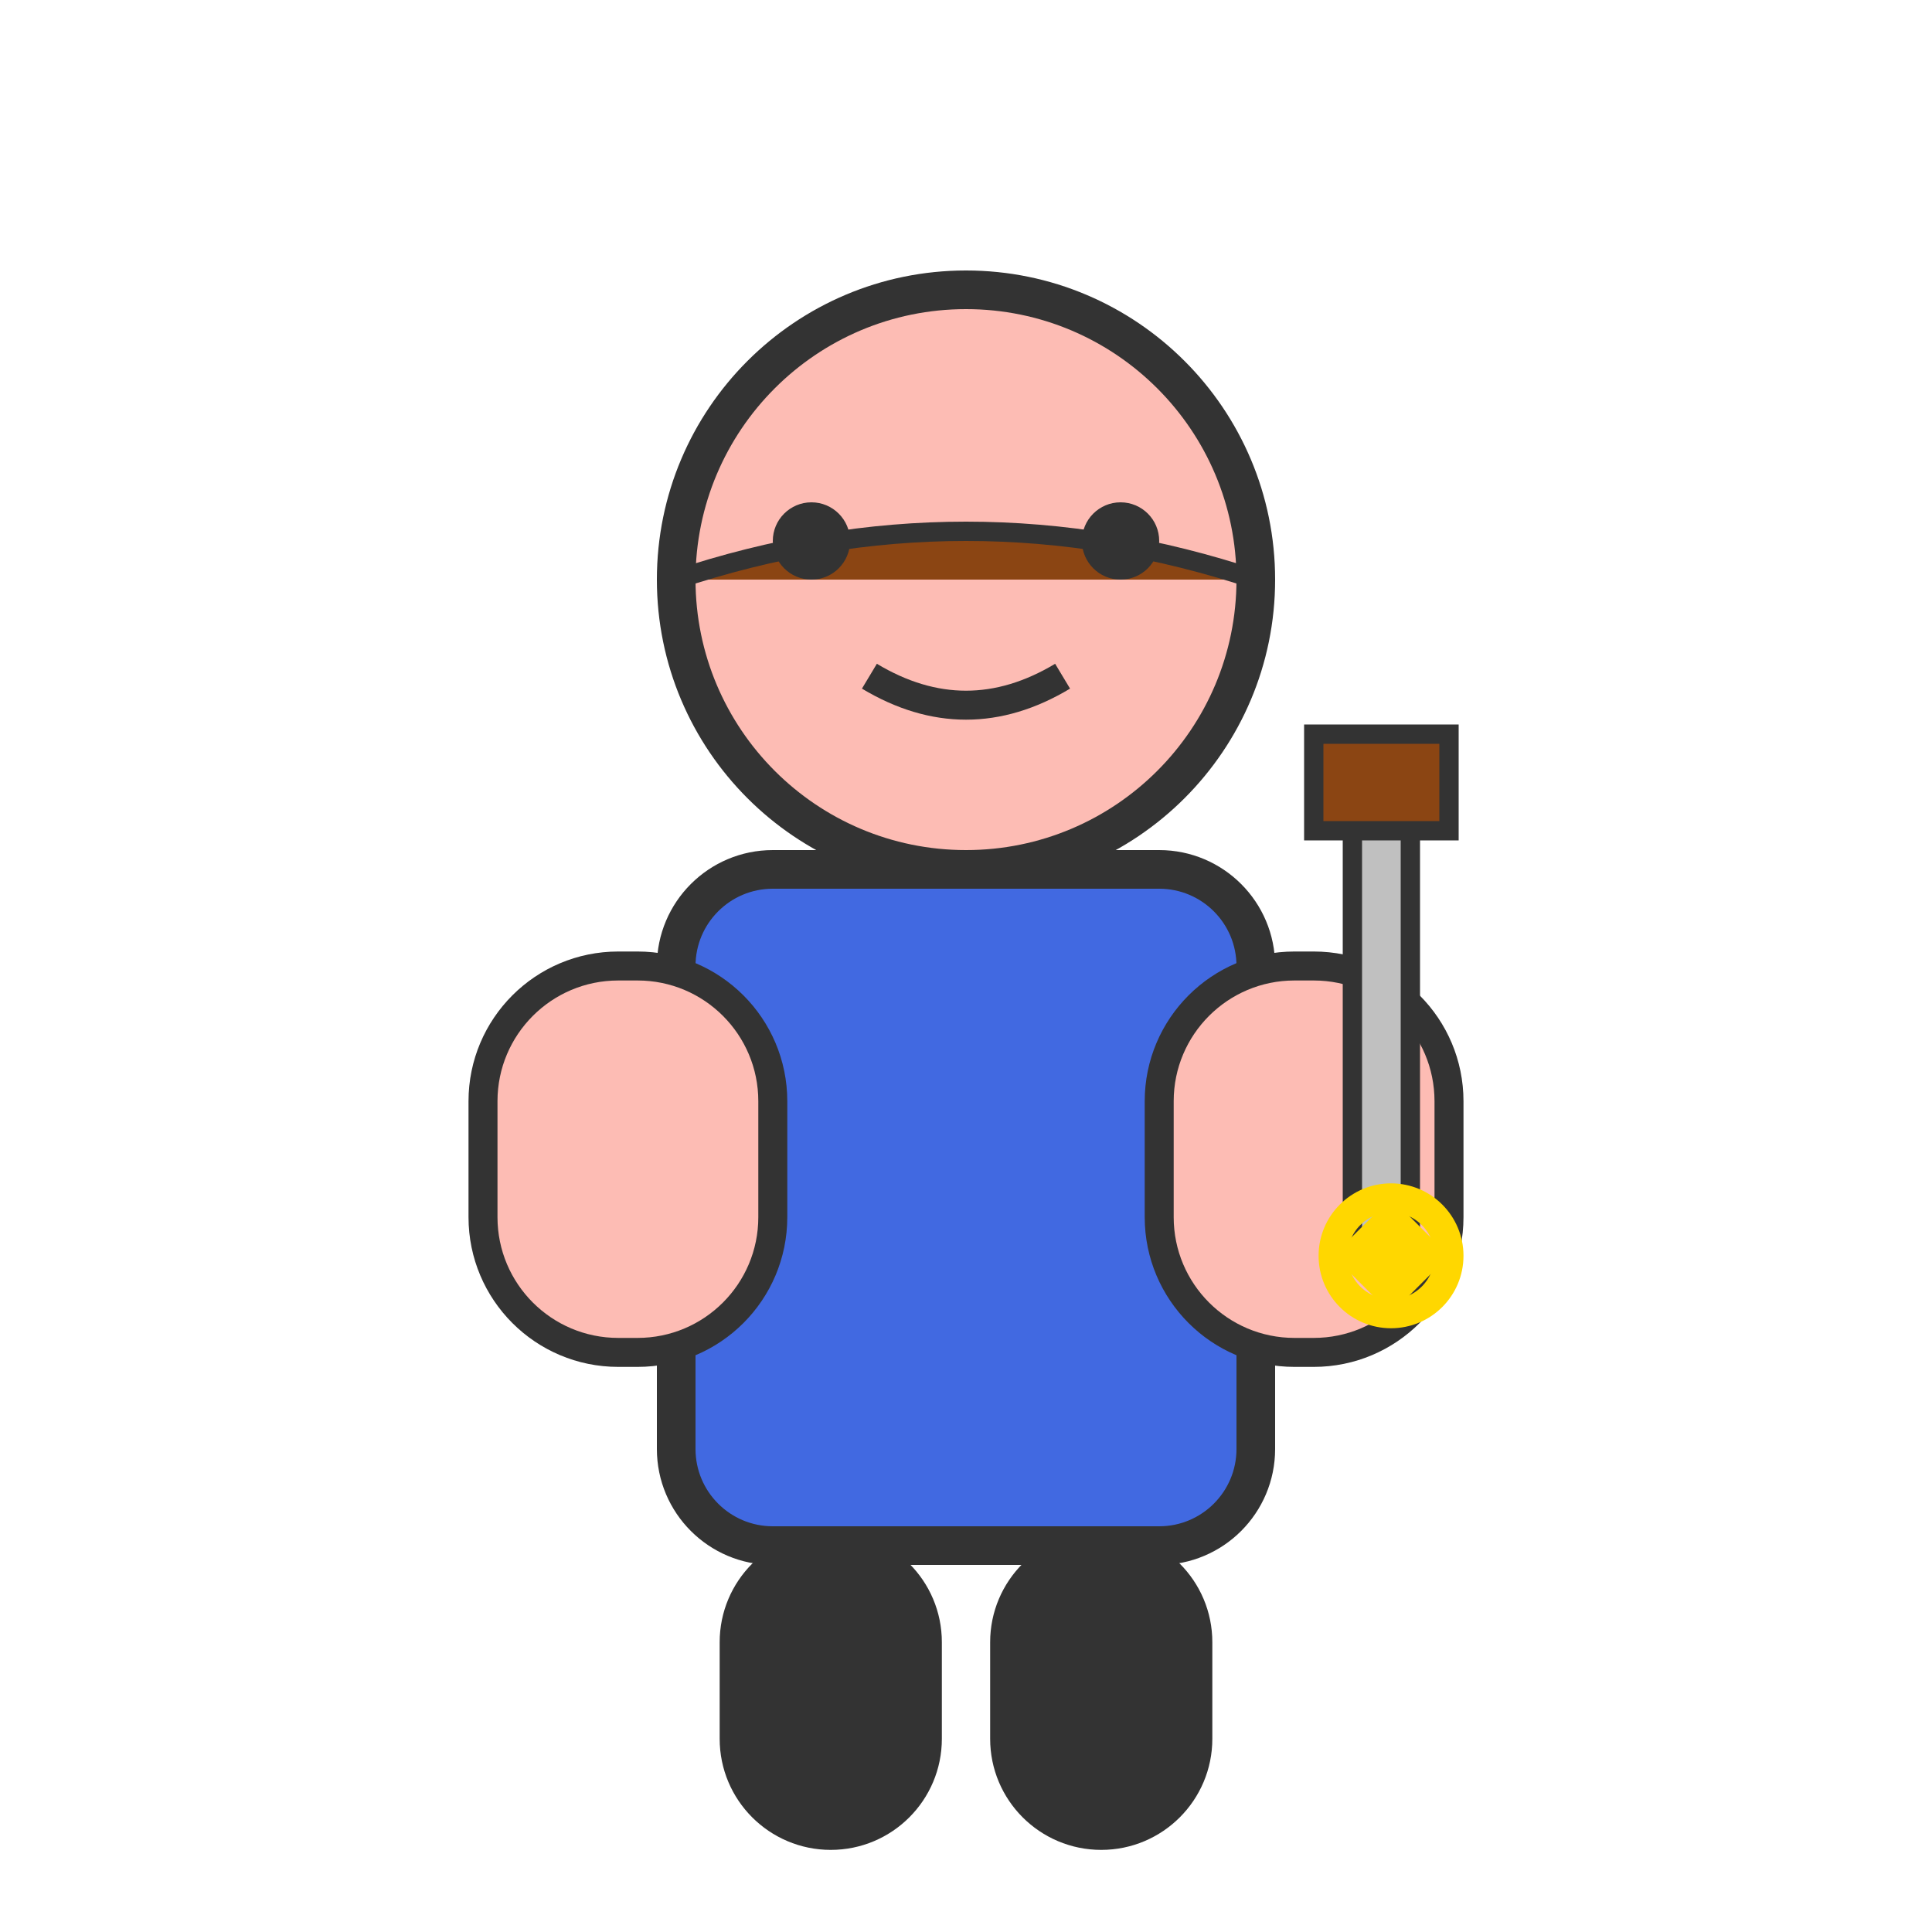
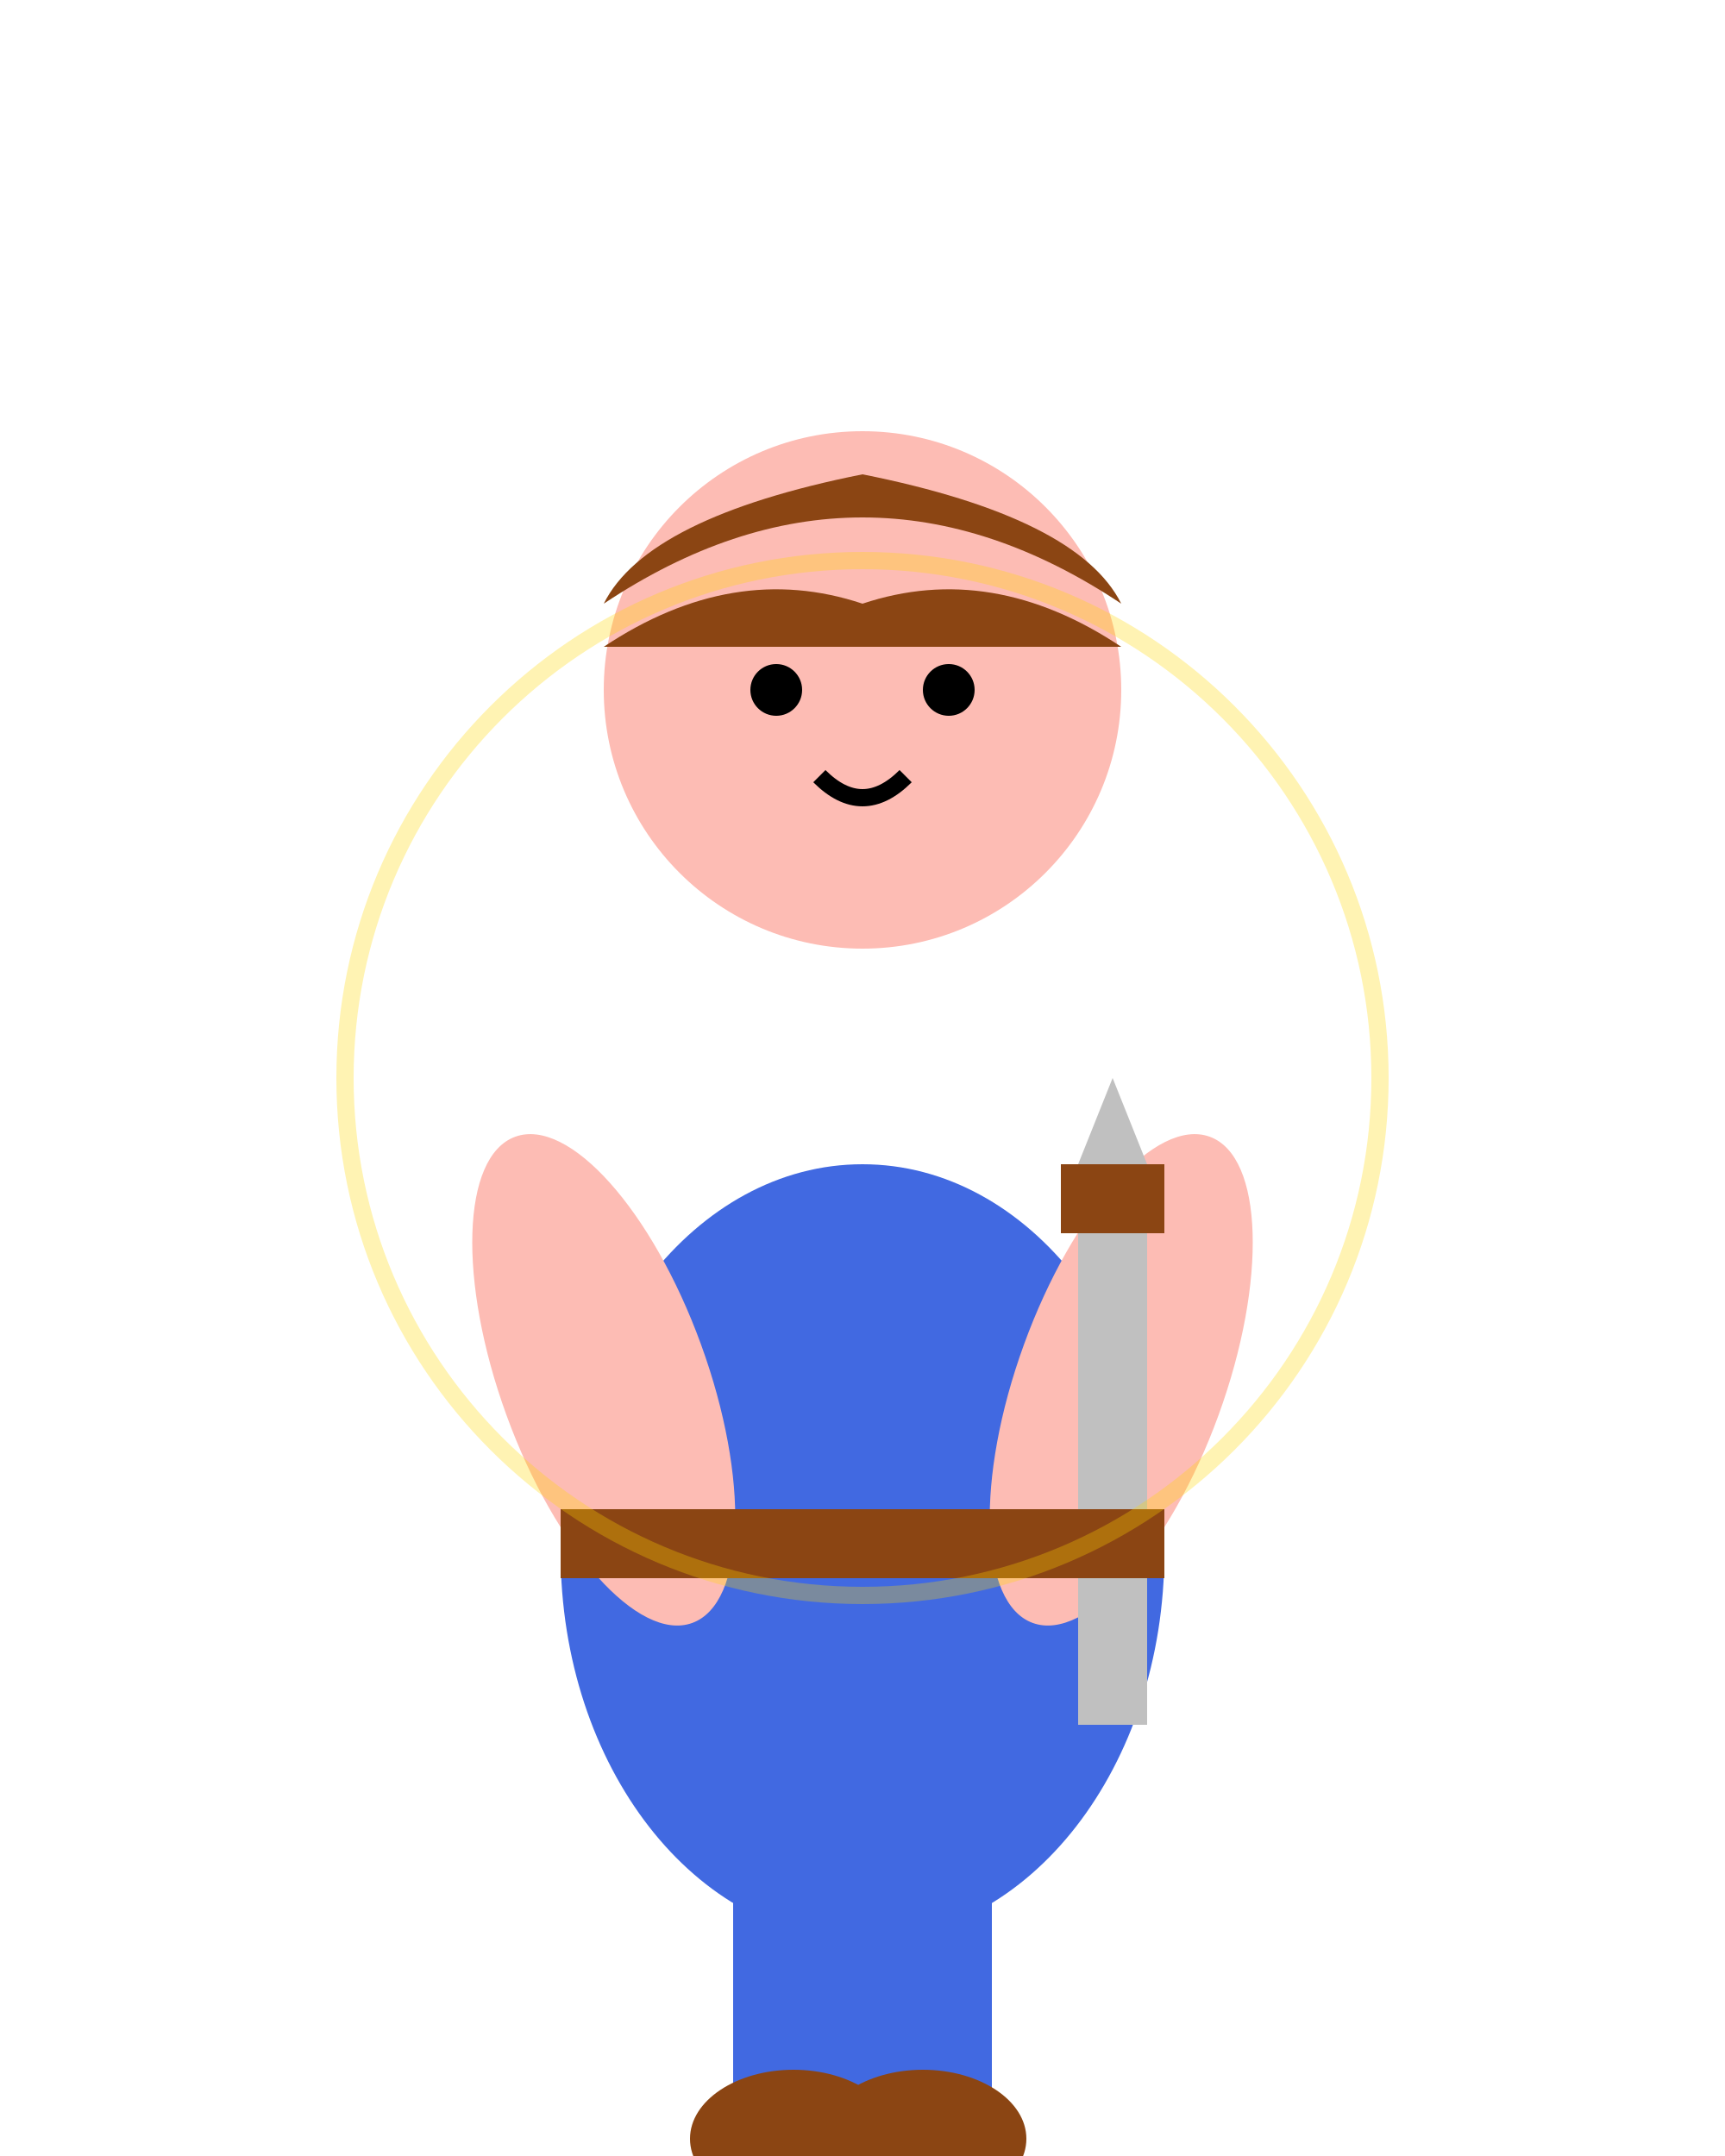
- <svg xmlns="http://www.w3.org/2000/svg" viewBox="0 0 100 100">
-   <circle cx="50" cy="30" r="15" fill="#fdbcb4" stroke="#333" stroke-width="2" />
-   <path d="M35 30 Q50 25 65 30" fill="#8B4513" stroke="#333" stroke-width="1" />
-   <circle cx="42" cy="28" r="2" fill="#333" />
-   <circle cx="58" cy="28" r="2" fill="#333" />
-   <path d="M45 35 Q50 38 55 35" fill="none" stroke="#333" stroke-width="1.5" />
-   <rect x="35" y="45" width="30" height="35" rx="5" fill="#4169E1" stroke="#333" stroke-width="2" />
-   <rect x="25" y="50" width="15" height="20" rx="7" fill="#fdbcb4" stroke="#333" stroke-width="1.5" />
-   <rect x="60" y="50" width="15" height="20" rx="7" fill="#fdbcb4" stroke="#333" stroke-width="1.5" />
-   <rect x="38" y="80" width="10" height="15" rx="5" fill="#333" stroke="#333" stroke-width="1.5" />
-   <rect x="52" y="80" width="10" height="15" rx="5" fill="#333" stroke="#333" stroke-width="1.5" />
-   <rect x="70" y="40" width="3" height="25" fill="#C0C0C0" stroke="#333" stroke-width="1" />
-   <rect x="68" y="38" width="7" height="5" fill="#8B4513" stroke="#333" stroke-width="1" />
-   <circle cx="72" cy="65" r="3" fill="none" stroke="#FFD700" stroke-width="1.5" />
-   <path d="M69 65 L72 62 L75 65 L72 68 Z" fill="#FFD700" />
+ <svg xmlns="http://www.w3.org/2000/svg" width="200" height="250" viewBox="0 0 200 250">
+   <ellipse cx="100" cy="180" rx="35" ry="45" fill="#4169E1" />
+   <ellipse cx="70" cy="160" rx="12" ry="30" fill="#FDBCB4" transform="rotate(-20 70 160)" />
+   <ellipse cx="130" cy="160" rx="12" ry="30" fill="#FDBCB4" transform="rotate(20 130 160)" />
+   <circle cx="100" cy="80" r="30" fill="#FDBCB4" />
+   <path d="M 70 70 Q 100 50 130 70 Q 125 60 100 55 Q 75 60 70 70" fill="#8B4513" />
+   <path d="M 70 75 Q 85 65 100 70 Q 115 65 130 75" fill="#8B4513" />
+   <circle cx="90" cy="80" r="3" fill="#000000" />
+   <circle cx="110" cy="80" r="3" fill="#000000" />
+   <path d="M 95 90 Q 100 95 105 90" stroke="#000000" stroke-width="2" fill="none" />
+   <rect x="125" y="140" width="8" height="60" fill="#C0C0C0" />
+   <rect x="123" y="135" width="12" height="8" fill="#8B4513" />
+   <polygon points="129,125 125,135 133,135" fill="#C0C0C0" />
+   <rect x="65" y="175" width="70" height="8" fill="#8B4513" />
+   <rect x="85" y="220" width="15" height="25" fill="#4169E1" />
+   <rect x="100" y="220" width="15" height="25" fill="#4169E1" />
+   <ellipse cx="92" cy="248" rx="12" ry="8" fill="#8B4513" />
+   <ellipse cx="107" cy="248" rx="12" ry="8" fill="#8B4513" />
+   <circle cx="100" cy="125" r="60" fill="none" stroke="#FFD700" stroke-width="2" opacity="0.3">
+     <animate attributeName="r" values="60;65;60" dur="3s" repeatCount="indefinite" />
+     <animate attributeName="opacity" values="0.3;0.5;0.3" dur="3s" repeatCount="indefinite" />
+   </circle>
</svg>
